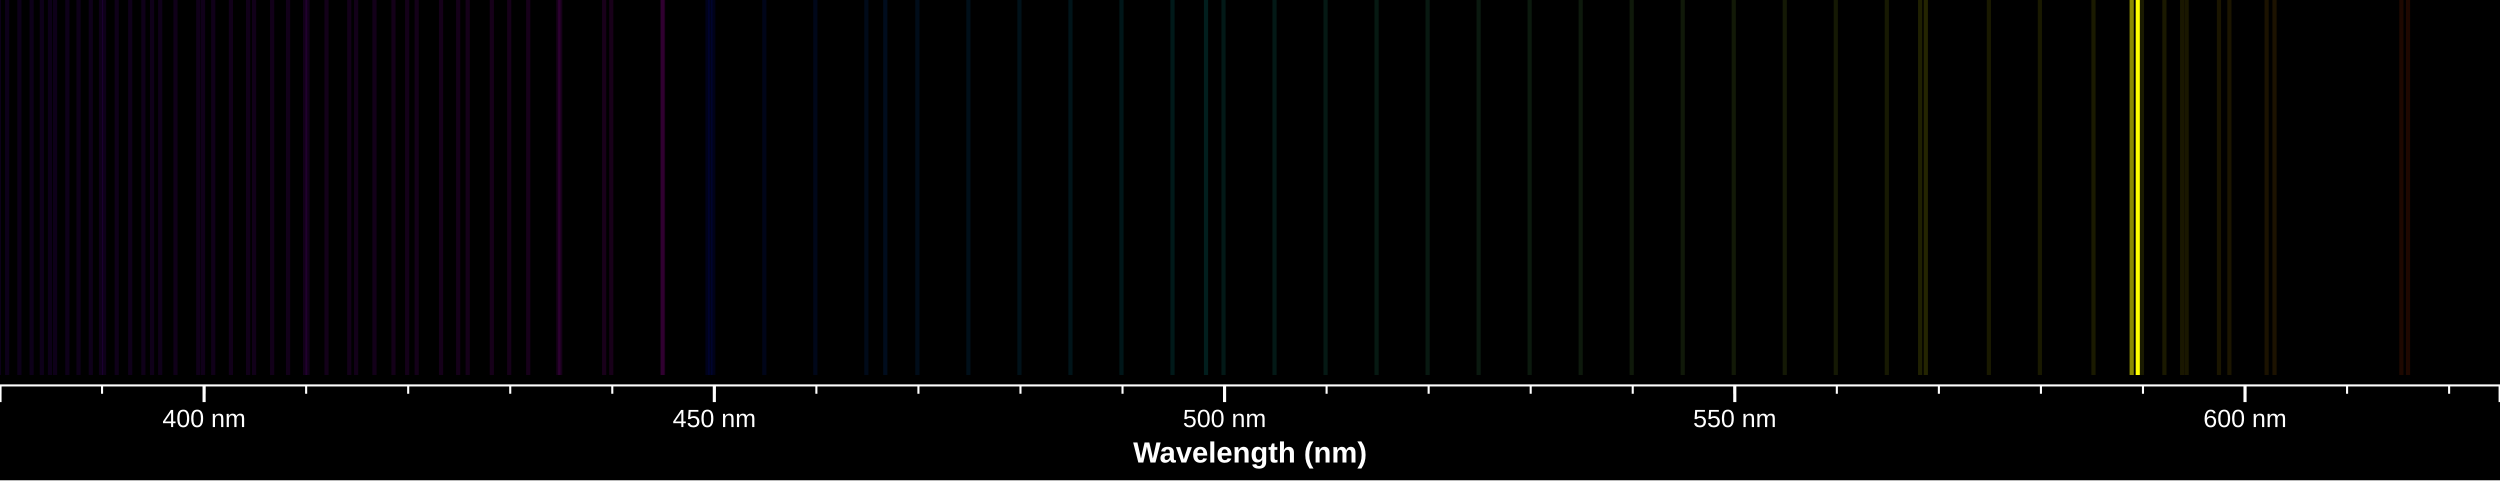
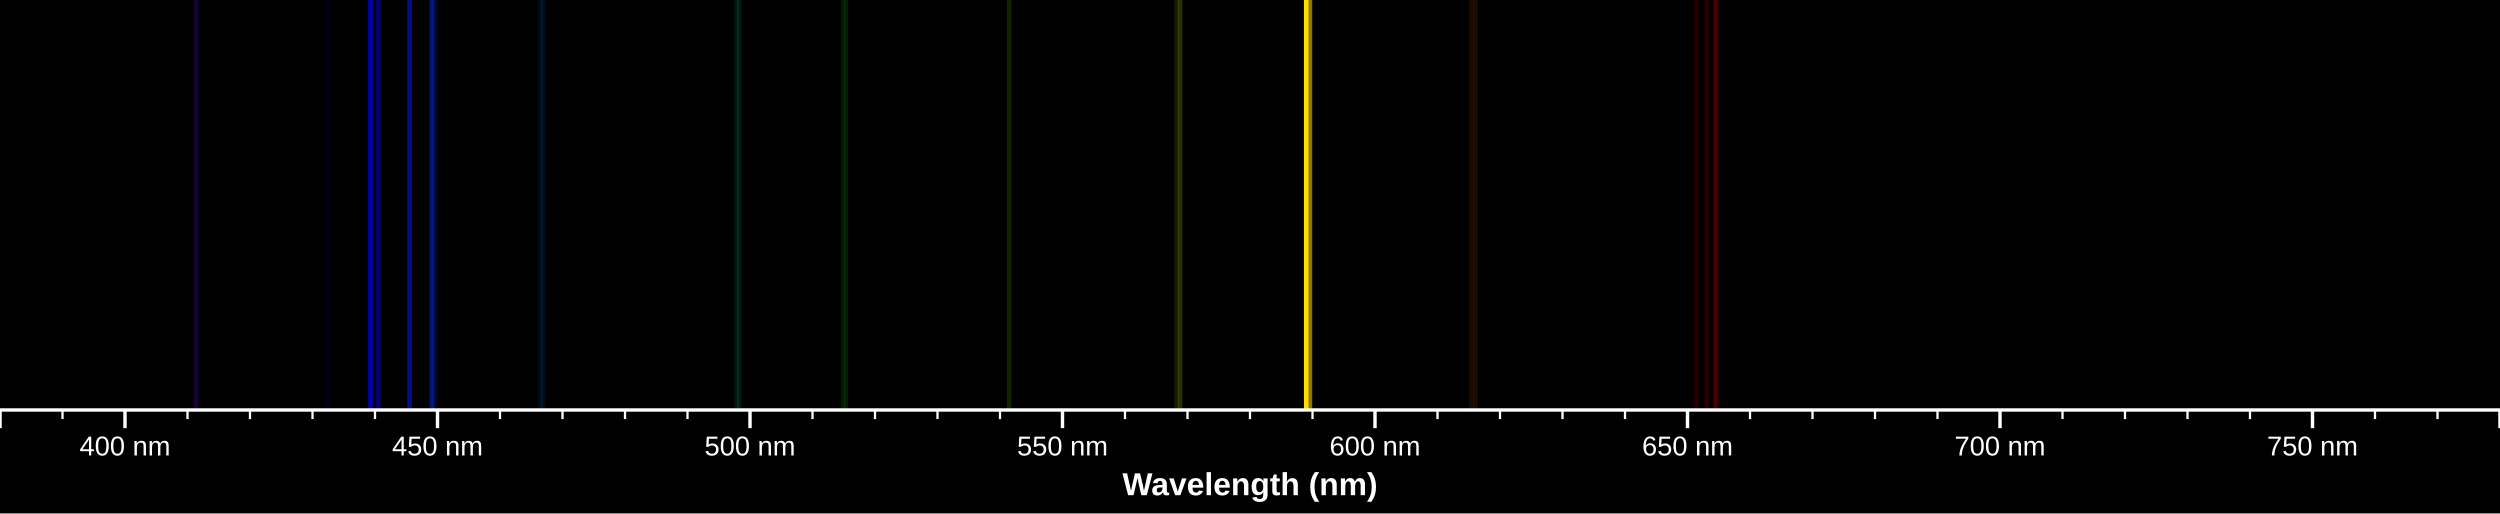
- <svg xmlns="http://www.w3.org/2000/svg" width="1199.931" height="230.495" version="1.1" id="svg128">
-   <defs id="defs128" />
-   <rect width="1200" height="230.495" fill="#000000" id="rect1" x="0" y="-1.4210855e-14" style="stroke-width:0.877" />
-   <rect x="1025.07" y="-0.006" width="2" height="180" fill="#ffff00" opacity="1" id="rect2" />
-   <rect x="1022.15" y="-0.006" width="2" height="180" fill="#ffff00" opacity="0.55" id="rect3" />
-   <rect x="1154.79" y="-0.006" width="2" height="180" fill="#ff4200" opacity="0.123" id="rect4" />
-   <rect x="1151.59" y="-0.006" width="2" height="180" fill="#ff4700" opacity="0.118" id="rect5" />
-   <rect x="1090.7" y="-0.006" width="2" height="180" fill="#ffa300" opacity="0.111" id="rect6" />
-   <rect x="1086.92" y="-0.006" width="2" height="180" fill="#ffa900" opacity="0.109" id="rect7" />
-   <rect x="1069.05" y="-0.006" width="2" height="180" fill="#ffc400" opacity="0.107" id="rect8" />
-   <rect x="1064.05" y="-0.006" width="2" height="180" fill="#ffcc00" opacity="0.105" id="rect9" />
-   <rect x="1048.52" y="-0.006" width="2" height="180" fill="#ffe300" opacity="0.105" id="rect10" />
-   <rect x="1046.37" y="-0.006" width="2" height="180" fill="#ffe600" opacity="0.104" id="rect11" />
-   <rect x="1037.85" y="-0.006" width="2" height="180" fill="#fff300" opacity="0.103" id="rect12" />
-   <rect x="1027.07" y="-0.006" width="2" height="180" fill="#ffff00" opacity="0.102" id="rect13" />
-   <rect x="1003.81" y="-0.006" width="2" height="180" fill="#ffff00" opacity="0.102" id="rect14" />
-   <rect x="978.09" y="-0.006" width="2" height="180" fill="#ffff00" opacity="0.101" id="rect15" />
-   <rect x="953.6" y="-0.006" width="2" height="180" fill="#ffff00" opacity="0.101" id="rect16" />
-   <rect x="923.34" y="-0.006" width="2" height="180" fill="#f7ff07" opacity="0.145" id="rect17" />
-   <rect x="920.6" y="-0.006" width="2" height="180" fill="#f5ff09" opacity="0.127" id="rect18" />
-   <rect x="904.62" y="-0.006" width="2" height="180" fill="#eaff14" opacity="0.101" id="rect19" />
-   <rect x="880.13" y="-0.006" width="2" height="180" fill="#d9ff25" opacity="0.101" id="rect20" />
-   <rect x="855.64" y="-0.006" width="2" height="180" fill="#c8ff36" opacity="0.1" id="rect21" />
-   <rect x="831.15" y="-0.006" width="2" height="180" fill="#b8ff46" opacity="0.1" id="rect22" />
-   <rect x="806.66" y="-0.006" width="2" height="180" fill="#a7ff57" opacity="0.1" id="rect23" />
-   <rect x="782.17" y="-0.006" width="2" height="180" fill="#96ff68" opacity="0.1" id="rect24" />
-   <rect x="757.68" y="-0.006" width="2" height="180" fill="#85ff79" opacity="0.1" id="rect25" />
-   <rect x="733.19" y="-0.006" width="2" height="180" fill="#75ff89" opacity="0.1" id="rect26" />
-   <rect x="708.7" y="-0.006" width="2" height="180" fill="#64ff9a" opacity="0.1" id="rect27" />
-   <rect x="684.21" y="-0.006" width="2" height="180" fill="#53ffab" opacity="0.1" id="rect28" />
-   <rect x="659.72" y="-0.006" width="2" height="180" fill="#42ffbc" opacity="0.1" id="rect29" />
-   <rect x="635.23" y="-0.006" width="2" height="180" fill="#31ffcd" opacity="0.1" id="rect30" />
-   <rect x="610.74" y="-0.006" width="2" height="180" fill="#21ffdd" opacity="0.1" id="rect31" />
-   <rect x="577.85" y="-0.006" width="2" height="180" fill="#0afff4" opacity="0.118" id="rect32" />
-   <rect x="586.26" y="-0.006" width="2" height="180" fill="#10ffee" opacity="0.1" id="rect33" />
-   <rect x="561.77" y="-0.006" width="2" height="180" fill="#00feff" opacity="0.1" id="rect34" />
-   <rect x="537.28" y="-0.006" width="2" height="180" fill="#00e4ff" opacity="0.1" id="rect35" />
-   <rect x="512.79" y="-0.006" width="2" height="180" fill="#00caff" opacity="0.1" id="rect36" />
-   <rect x="488.3" y="-0.006" width="2" height="180" fill="#00b0ff" opacity="0.1" id="rect37" />
-   <rect x="463.81" y="-0.006" width="2" height="180" fill="#0096ff" opacity="0.1" id="rect38" />
-   <rect x="439.32" y="-0.006" width="2" height="180" fill="#007cff" opacity="0.1" id="rect39" />
-   <rect x="423.92" y="-0.006" width="2" height="180" fill="#006bff" opacity="0.114" id="rect40" />
-   <rect x="414.83" y="-0.006" width="2" height="180" fill="#0062ff" opacity="0.1" id="rect41" />
-   <rect x="390.34" y="-0.006" width="2" height="180" fill="#0048ff" opacity="0.1" id="rect42" />
-   <rect x="365.85" y="-0.006" width="2" height="180" fill="#002eff" opacity="0.1" id="rect43" />
-   <rect x="341.36" y="-0.006" width="2" height="180" fill="#0014ff" opacity="0.1" id="rect44" />
-   <rect x="339.94" y="-0.006" width="2" height="180" fill="#0012ff" opacity="0.109" id="rect45" />
-   <rect x="338.57" y="-0.006" width="2" height="180" fill="#0011ff" opacity="0.107" id="rect46" />
-   <rect x="317.25" y="-0.006" width="2" height="180" fill="#fc00ff" opacity="0.105" id="rect47" />
-   <rect x="316.87" y="-0.006" width="2" height="180" fill="#fc00ff" opacity="0.1" id="rect48" />
-   <rect x="292.38" y="-0.006" width="2" height="180" fill="#f300ff" opacity="0.1" id="rect49" />
-   <rect x="288.97" y="-0.006" width="2" height="180" fill="#f100ff" opacity="0.104" id="rect50" />
-   <rect x="267.89" y="-0.006" width="2" height="180" fill="#e900ff" opacity="0.1" id="rect51" />
-   <rect x="267" y="-0.006" width="2" height="180" fill="#e900ff" opacity="0.103" id="rect52" />
-   <rect x="252.54" y="-0.006" width="2" height="180" fill="#e300ff" opacity="0.102" id="rect53" />
-   <rect x="243.4" y="-0.006" width="2" height="180" fill="#df00ff" opacity="0.1" id="rect54" />
-   <rect x="235.06" y="-0.006" width="2" height="180" fill="#dc00ff" opacity="0.101" id="rect55" />
-   <rect x="223.48" y="-0.006" width="2" height="180" fill="#d800ff" opacity="0.101" id="rect56" />
-   <rect x="218.91" y="-0.006" width="2" height="180" fill="#d600ff" opacity="0.1" id="rect57" />
-   <rect x="210.69" y="-0.006" width="2" height="180" fill="#d300ff" opacity="0.101" id="rect58" />
-   <rect x="199" y="-0.006" width="2" height="180" fill="#ce00ff" opacity="0.101" id="rect59" />
-   <rect x="194.42" y="-0.006" width="2" height="180" fill="#cc00ff" opacity="0.1" id="rect60" />
-   <rect x="187.86" y="-0.006" width="2" height="180" fill="#ca00ff" opacity="0.101" id="rect61" />
-   <rect x="178.73" y="-0.006" width="2" height="180" fill="#c600ff" opacity="0.1" id="rect62" />
-   <rect x="169.93" y="-0.006" width="2" height="180" fill="#c200ff" opacity="0.1" id="rect63" />
-   <rect x="166.62" y="-0.006" width="2" height="180" fill="#c100ff" opacity="0.1" id="rect64" />
-   <rect x="155.72" y="-0.006" width="2" height="180" fill="#bd00ff" opacity="0.1" id="rect65" />
-   <rect x="146.61" y="-0.006" width="2" height="180" fill="#b900ff" opacity="0.1" id="rect66" />
-   <rect x="145.44" y="-0.006" width="2" height="180" fill="#b900ff" opacity="0.1" id="rect67" />
-   <rect x="137.26" y="-0.006" width="2" height="180" fill="#b600ff" opacity="0.1" id="rect68" />
-   <rect x="129.62" y="-0.006" width="2" height="180" fill="#b300ff" opacity="0.1" id="rect69" />
-   <rect x="120.95" y="-0.006" width="2" height="180" fill="#af00ff" opacity="0.1" id="rect70" />
-   <rect x="118.08" y="-0.006" width="2" height="180" fill="#ae00ff" opacity="0.1" id="rect71" />
-   <rect x="109.83" y="-0.006" width="2" height="180" fill="#ab00ff" opacity="0.1" id="rect72" />
-   <rect x="101.34" y="-0.006" width="2" height="180" fill="#a700ff" opacity="0.1" id="rect73" />
-   <rect x="96.46" y="-0.006" width="2" height="180" fill="#a600ff" opacity="0.1" id="rect74" />
-   <rect x="94.16" y="-0.006" width="2" height="180" fill="#a500ff" opacity="0.1" id="rect75" />
-   <rect x="83.23" y="-0.006" width="2" height="180" fill="#a000ff" opacity="0.1" id="rect76" />
-   <rect x="75.89" y="-0.006" width="2" height="180" fill="#9d00ff" opacity="0.1" id="rect77" />
-   <rect x="71.97" y="-0.006" width="2" height="180" fill="#9c00ff" opacity="0.1" id="rect78" />
-   <rect x="67.81" y="-0.006" width="2" height="180" fill="#9a00ff" opacity="0.1" id="rect79" />
-   <rect x="61.49" y="-0.006" width="2" height="180" fill="#9800ff" opacity="0.1" id="rect80" />
-   <rect x="55.02" y="-0.006" width="2" height="180" fill="#9500ff" opacity="0.1" id="rect81" />
-   <rect x="48.95" y="-0.006" width="2" height="180" fill="#9300ff" opacity="0.1" id="rect82" />
-   <rect x="47.48" y="-0.006" width="2" height="180" fill="#9200ff" opacity="0.1" id="rect83" />
-   <rect x="42.58" y="-0.006" width="2" height="180" fill="#9000ff" opacity="0.1" id="rect84" />
-   <rect x="36.7" y="-0.006" width="2" height="180" fill="#8e00ff" opacity="0.1" id="rect85" />
-   <rect x="31.32" y="-0.006" width="2" height="180" fill="#8c00ff" opacity="0.1" id="rect86" />
-   <rect x="25.44" y="-0.006" width="2" height="180" fill="#8a00ff" opacity="0.1" id="rect87" />
-   <rect x="22.99" y="-0.006" width="2" height="180" fill="#8900ff" opacity="0.1" id="rect88" />
-   <rect x="19.07" y="-0.006" width="2" height="180" fill="#8700ff" opacity="0.1" id="rect89" />
-   <rect x="14.17" y="-0.006" width="2" height="180" fill="#8500ff" opacity="0.1" id="rect90" />
-   <rect x="8.3" y="-0.006" width="2" height="180" fill="#8300ff" opacity="0.1" id="rect91" />
-   <rect x="2.42" y="-0.006" width="2" height="180" fill="#8100ff" opacity="0.1" id="rect92" />
-   <rect x="-1.5" y="-0.006" width="2" height="180" fill="#7f00ff" opacity="0.1" id="rect93" />
-   <line x1="0" y1="184.994" x2="1200" y2="184.994" stroke="#ffffff" stroke-width="1" id="line93" />
-   <line x1="0" y1="184.994" x2="0" y2="188.994" stroke="#ffffff" stroke-width="1" id="line94" />
-   <line x1="48.98" y1="184.994" x2="48.98" y2="188.994" stroke="#ffffff" stroke-width="1" id="line95" />
-   <line x1="97.96" y1="184.994" x2="97.96" y2="188.994" stroke="#ffffff" stroke-width="1" id="line96" />
-   <line x1="146.94" y1="184.994" x2="146.94" y2="188.994" stroke="#ffffff" stroke-width="1" id="line97" />
-   <line x1="195.92" y1="184.994" x2="195.92" y2="188.994" stroke="#ffffff" stroke-width="1" id="line98" />
-   <line x1="244.9" y1="184.994" x2="244.9" y2="188.994" stroke="#ffffff" stroke-width="1" id="line99" />
-   <line x1="293.88" y1="184.994" x2="293.88" y2="188.994" stroke="#ffffff" stroke-width="1" id="line100" />
-   <line x1="342.86" y1="184.994" x2="342.86" y2="188.994" stroke="#ffffff" stroke-width="1" id="line101" />
-   <line x1="391.84" y1="184.994" x2="391.84" y2="188.994" stroke="#ffffff" stroke-width="1" id="line102" />
-   <line x1="440.82" y1="184.994" x2="440.82" y2="188.994" stroke="#ffffff" stroke-width="1" id="line103" />
-   <line x1="489.8" y1="184.994" x2="489.8" y2="188.994" stroke="#ffffff" stroke-width="1" id="line104" />
-   <line x1="538.78" y1="184.994" x2="538.78" y2="188.994" stroke="#ffffff" stroke-width="1" id="line105" />
-   <line x1="587.76" y1="184.994" x2="587.76" y2="188.994" stroke="#ffffff" stroke-width="1" id="line106" />
-   <line x1="636.73" y1="184.994" x2="636.73" y2="188.994" stroke="#ffffff" stroke-width="1" id="line107" />
-   <line x1="685.71" y1="184.994" x2="685.71" y2="188.994" stroke="#ffffff" stroke-width="1" id="line108" />
-   <line x1="734.69" y1="184.994" x2="734.69" y2="188.994" stroke="#ffffff" stroke-width="1" id="line109" />
-   <line x1="783.67" y1="184.994" x2="783.67" y2="188.994" stroke="#ffffff" stroke-width="1" id="line110" />
-   <line x1="832.65" y1="184.994" x2="832.65" y2="188.994" stroke="#ffffff" stroke-width="1" id="line111" />
-   <line x1="881.63" y1="184.994" x2="881.63" y2="188.994" stroke="#ffffff" stroke-width="1" id="line112" />
-   <line x1="930.61" y1="184.994" x2="930.61" y2="188.994" stroke="#ffffff" stroke-width="1" id="line113" />
-   <line x1="979.59" y1="184.994" x2="979.59" y2="188.994" stroke="#ffffff" stroke-width="1" id="line114" />
-   <line x1="1028.57" y1="184.994" x2="1028.57" y2="188.994" stroke="#ffffff" stroke-width="1" id="line115" />
-   <line x1="1077.55" y1="184.994" x2="1077.55" y2="188.994" stroke="#ffffff" stroke-width="1" id="line116" />
-   <line x1="1126.53" y1="184.994" x2="1126.53" y2="188.994" stroke="#ffffff" stroke-width="1" id="line117" />
-   <line x1="1175.51" y1="184.994" x2="1175.51" y2="188.994" stroke="#ffffff" stroke-width="1" id="line118" />
-   <line x1="0" y1="184.994" x2="0" y2="192.994" stroke="#ffffff" stroke-width="1.5" id="line119" />
-   <line x1="97.96" y1="184.994" x2="97.96" y2="192.994" stroke="#ffffff" stroke-width="1.5" id="line120" />
-   <text x="97.96" y="204.994" fill="#ffffff" font-size="12px" font-family="Arial, sans-serif" text-anchor="middle" id="text120">400 nm</text>
-   <line x1="342.86" y1="184.994" x2="342.86" y2="192.994" stroke="#ffffff" stroke-width="1.5" id="line121" />
-   <text x="342.86" y="204.994" fill="#ffffff" font-size="12px" font-family="Arial, sans-serif" text-anchor="middle" id="text121">450 nm</text>
-   <line x1="587.76" y1="184.994" x2="587.76" y2="192.994" stroke="#ffffff" stroke-width="1.5" id="line122" />
-   <text x="587.76" y="204.994" fill="#ffffff" font-size="12px" font-family="Arial, sans-serif" text-anchor="middle" id="text122">500 nm</text>
-   <line x1="832.65" y1="184.994" x2="832.65" y2="192.994" stroke="#ffffff" stroke-width="1.5" id="line123" />
-   <text x="832.65" y="204.994" fill="#ffffff" font-size="12px" font-family="Arial, sans-serif" text-anchor="middle" id="text123">550 nm</text>
-   <line x1="1077.55" y1="184.994" x2="1077.55" y2="192.994" stroke="#ffffff" stroke-width="1.5" id="line124" />
-   <text x="1077.55" y="204.994" fill="#ffffff" font-size="12px" font-family="Arial, sans-serif" text-anchor="middle" id="text124">600 nm</text>
-   <line x1="1200" y1="184.994" x2="1200" y2="192.994" stroke="#ffffff" stroke-width="1.5" id="line125" />
-   <text x="600" y="221.992" fill="#ffffff" font-size="14px" font-family="Arial, sans-serif" text-anchor="middle" font-weight="bold" id="text126">Wavelength (nm)</text>
+ <svg xmlns="http://www.w3.org/2000/svg" width="1100" height="225.894" version="1.1">
+   <rect width="1100" height="225.894" fill="#000000" id="rect1" x="0" y="1.5099033e-14" style="stroke-width:0.868" />
+   <rect x="85.267" y="-0.107" width="2" height="180" fill="#6700d8" opacity="1" id="rect2" style="opacity:0.234" />
+   <rect x="143.27" y="-0.107" width="2" height="180" fill="#2000ff" opacity="1" id="rect3" style="opacity:0.100" />
+   <rect x="161.258" y="-0.107" width="2" height="180" fill="#0400ff" opacity="1" id="rect4" style="opacity:0.100" />
+   <rect x="162.023" y="-0.107" width="2" height="180" fill="#0300ff" opacity="1" id="rect5" style="opacity:0.640" />
+   <rect x="162.168" y="-0.107" width="2" height="180" fill="#0200ff" opacity="1" id="rect6" style="opacity:0.100" />
+   <rect x="165.408" y="-0.107" width="2" height="180" fill="#0002ff" opacity="1" id="rect7" style="opacity:0.459" />
+   <rect x="179.188" y="-0.107" width="2" height="180" fill="#001cff" opacity="1" id="rect8" style="opacity:0.550" />
+   <rect x="188.989" y="-0.107" width="2" height="180" fill="#002eff" opacity="1" id="rect9" style="opacity:0.459" />
+   <rect x="189.899" y="-0.107" width="2" height="180" fill="#0030ff" opacity="1" id="rect10" style="opacity:0.100" />
+   <rect x="190.857" y="-0.107" width="2" height="180" fill="#0031ff" opacity="1" id="rect11" style="opacity:0.100" />
+   <rect x="236.823" y="-0.107" width="2" height="180" fill="#0087ff" opacity="1" id="rect12" style="opacity:0.101" />
+   <rect x="237.854" y="-0.107" width="2" height="180" fill="#0088ff" opacity="1" id="rect13" style="opacity:0.101" />
+   <rect x="323.099" y="-0.107" width="2" height="180" fill="#00ff9a" opacity="1" id="rect14" style="opacity:0.101" />
+   <rect x="324.274" y="-0.107" width="2" height="180" fill="#00ff95" opacity="1" id="rect15" style="opacity:0.104" />
+   <rect x="369.93" y="-0.107" width="2" height="180" fill="#11ff00" opacity="1" id="rect16" style="opacity:0.100" />
+   <rect x="371.185" y="-0.107" width="2" height="180" fill="#13ff00" opacity="1" id="rect17" style="opacity:0.100" />
+   <rect x="443.001" y="-0.107" width="2" height="180" fill="#72ff00" opacity="1" id="rect18" style="opacity:0.144" />
+   <rect x="516.724" y="-0.107" width="2" height="180" fill="#d4ff00" opacity="1" id="rect19" style="opacity:0.103" />
+   <rect x="518.253" y="-0.107" width="2" height="180" fill="#d6ff00" opacity="1" id="rect20" style="opacity:0.100" />
+   <rect x="518.256" y="-0.107" width="2" height="180" fill="#d6ff00" opacity="1" id="rect21" style="opacity:0.105" />
+   <rect x="573.736" y="-0.107" width="2" height="180" fill="#ffdb00" opacity="1" id="rect22" style="opacity:1.000" />
+   <rect x="575.379" y="-0.107" width="2" height="180" fill="#ffd900" opacity="1" id="rect23" style="opacity:0.550" />
+   <rect x="646.412" y="-0.107" width="2" height="180" fill="#ff7400" opacity="1" id="rect24" style="opacity:0.101" />
+   <rect x="648.205" y="-0.107" width="2" height="180" fill="#ff7100" opacity="1" id="rect25" style="opacity:0.102" />
+   <rect x="745.408" y="-0.107" width="2" height="180" fill="#ff0000" opacity="1" id="rect26" style="opacity:0.144" />
+   <rect x="749.942" y="-0.107" width="2" height="180" fill="#ff0000" opacity="1" id="rect27" style="opacity:0.162" />
+   <rect x="753.611" y="-0.107" width="2" height="180" fill="#ff0000" opacity="1" id="rect28" style="opacity:0.162" />
+   <rect x="754.081" y="-0.107" width="2" height="180" fill="#ff0000" opacity="1" id="rect29" style="opacity:0.162" />
+   <line x1="0" y1="180.393" x2="1100" y2="180.393" stroke="#ffffff" stroke-width="1.5" id="axis_line" />
+   <line x1="0" y1="180.393" x2="0" y2="184.393" stroke="#ffffff" stroke-width="1" id="line200" />
+   <line x1="27.5" y1="180.393" x2="27.5" y2="184.393" stroke="#ffffff" stroke-width="1" id="line201" />
+   <line x1="82.5" y1="180.393" x2="82.5" y2="184.393" stroke="#ffffff" stroke-width="1" id="line202" />
+   <line x1="110" y1="180.393" x2="110" y2="184.393" stroke="#ffffff" stroke-width="1" id="line203" />
+   <line x1="137.5" y1="180.393" x2="137.5" y2="184.393" stroke="#ffffff" stroke-width="1" id="line204" />
+   <line x1="165" y1="180.393" x2="165" y2="184.393" stroke="#ffffff" stroke-width="1" id="line205" />
+   <line x1="220" y1="180.393" x2="220" y2="184.393" stroke="#ffffff" stroke-width="1" id="line206" />
+   <line x1="247.5" y1="180.393" x2="247.5" y2="184.393" stroke="#ffffff" stroke-width="1" id="line207" />
+   <line x1="275" y1="180.393" x2="275" y2="184.393" stroke="#ffffff" stroke-width="1" id="line208" />
+   <line x1="302.5" y1="180.393" x2="302.5" y2="184.393" stroke="#ffffff" stroke-width="1" id="line209" />
+   <line x1="357.5" y1="180.393" x2="357.5" y2="184.393" stroke="#ffffff" stroke-width="1" id="line210" />
+   <line x1="385" y1="180.393" x2="385" y2="184.393" stroke="#ffffff" stroke-width="1" id="line211" />
+   <line x1="412.5" y1="180.393" x2="412.5" y2="184.393" stroke="#ffffff" stroke-width="1" id="line212" />
+   <line x1="440" y1="180.393" x2="440" y2="184.393" stroke="#ffffff" stroke-width="1" id="line213" />
+   <line x1="495" y1="180.393" x2="495" y2="184.393" stroke="#ffffff" stroke-width="1" id="line214" />
+   <line x1="522.5" y1="180.393" x2="522.5" y2="184.393" stroke="#ffffff" stroke-width="1" id="line215" />
+   <line x1="550" y1="180.393" x2="550" y2="184.393" stroke="#ffffff" stroke-width="1" id="line216" />
+   <line x1="577.5" y1="180.393" x2="577.5" y2="184.393" stroke="#ffffff" stroke-width="1" id="line217" />
+   <line x1="632.5" y1="180.393" x2="632.5" y2="184.393" stroke="#ffffff" stroke-width="1" id="line218" />
+   <line x1="660" y1="180.393" x2="660" y2="184.393" stroke="#ffffff" stroke-width="1" id="line219" />
+   <line x1="687.5" y1="180.393" x2="687.5" y2="184.393" stroke="#ffffff" stroke-width="1" id="line220" />
+   <line x1="715" y1="180.393" x2="715" y2="184.393" stroke="#ffffff" stroke-width="1" id="line221" />
+   <line x1="770" y1="180.393" x2="770" y2="184.393" stroke="#ffffff" stroke-width="1" id="line222" />
+   <line x1="797.5" y1="180.393" x2="797.5" y2="184.393" stroke="#ffffff" stroke-width="1" id="line223" />
+   <line x1="825" y1="180.393" x2="825" y2="184.393" stroke="#ffffff" stroke-width="1" id="line224" />
+   <line x1="852.5" y1="180.393" x2="852.5" y2="184.393" stroke="#ffffff" stroke-width="1" id="line225" />
+   <line x1="907.5" y1="180.393" x2="907.5" y2="184.393" stroke="#ffffff" stroke-width="1" id="line226" />
+   <line x1="935" y1="180.393" x2="935" y2="184.393" stroke="#ffffff" stroke-width="1" id="line227" />
+   <line x1="962.5" y1="180.393" x2="962.5" y2="184.393" stroke="#ffffff" stroke-width="1" id="line228" />
+   <line x1="990" y1="180.393" x2="990" y2="184.393" stroke="#ffffff" stroke-width="1" id="line229" />
+   <line x1="1045" y1="180.393" x2="1045" y2="184.393" stroke="#ffffff" stroke-width="1" id="line230" />
+   <line x1="1072.5" y1="180.393" x2="1072.5" y2="184.393" stroke="#ffffff" stroke-width="1" id="line231" />
+   <line x1="1100" y1="180.393" x2="1100" y2="184.393" stroke="#ffffff" stroke-width="1" id="line232" />
+   <line x1="0" y1="180.393" x2="0" y2="188.393" stroke="#ffffff" stroke-width="1.5" id="line120" />
+   <line x1="55" y1="180.393" x2="55" y2="188.393" stroke="#ffffff" stroke-width="1.5" id="line121" />
+   <text x="55" y="200.393" fill="#ffffff" font-size="12px" font-family="Arial, sans-serif" text-anchor="middle" id="text121">400 nm</text>
+   <line x1="192.5" y1="180.393" x2="192.5" y2="188.393" stroke="#ffffff" stroke-width="1.5" id="line122" />
+   <text x="192.5" y="200.393" fill="#ffffff" font-size="12px" font-family="Arial, sans-serif" text-anchor="middle" id="text122">450 nm</text>
+   <line x1="330" y1="180.393" x2="330" y2="188.393" stroke="#ffffff" stroke-width="1.5" id="line123" />
+   <text x="330" y="200.393" fill="#ffffff" font-size="12px" font-family="Arial, sans-serif" text-anchor="middle" id="text123">500 nm</text>
+   <line x1="467.5" y1="180.393" x2="467.5" y2="188.393" stroke="#ffffff" stroke-width="1.5" id="line124" />
+   <text x="467.5" y="200.393" fill="#ffffff" font-size="12px" font-family="Arial, sans-serif" text-anchor="middle" id="text124">550 nm</text>
+   <line x1="605" y1="180.393" x2="605" y2="188.393" stroke="#ffffff" stroke-width="1.5" id="line125" />
+   <text x="605" y="200.393" fill="#ffffff" font-size="12px" font-family="Arial, sans-serif" text-anchor="middle" id="text125">600 nm</text>
+   <line x1="742.5" y1="180.393" x2="742.5" y2="188.393" stroke="#ffffff" stroke-width="1.5" id="line126" />
+   <text x="742.5" y="200.393" fill="#ffffff" font-size="12px" font-family="Arial, sans-serif" text-anchor="middle" id="text126">650 nm</text>
+   <line x1="880" y1="180.393" x2="880" y2="188.393" stroke="#ffffff" stroke-width="1.5" id="line127" />
+   <text x="880" y="200.393" fill="#ffffff" font-size="12px" font-family="Arial, sans-serif" text-anchor="middle" id="text127">700 nm</text>
+   <line x1="1017.5" y1="180.393" x2="1017.5" y2="188.393" stroke="#ffffff" stroke-width="1.5" id="line128" />
+   <text x="1017.5" y="200.393" fill="#ffffff" font-size="12px" font-family="Arial, sans-serif" text-anchor="middle" id="text128">750 nm</text>
+   <line x1="1100" y1="180.393" x2="1100" y2="188.393" stroke="#ffffff" stroke-width="1.5" id="line129" />
+   <text x="550.0" y="217.894" fill="#ffffff" font-size="14px" font-family="Arial, sans-serif" text-anchor="middle" font-weight="bold" id="text126">Wavelength (nm)</text>
</svg>
